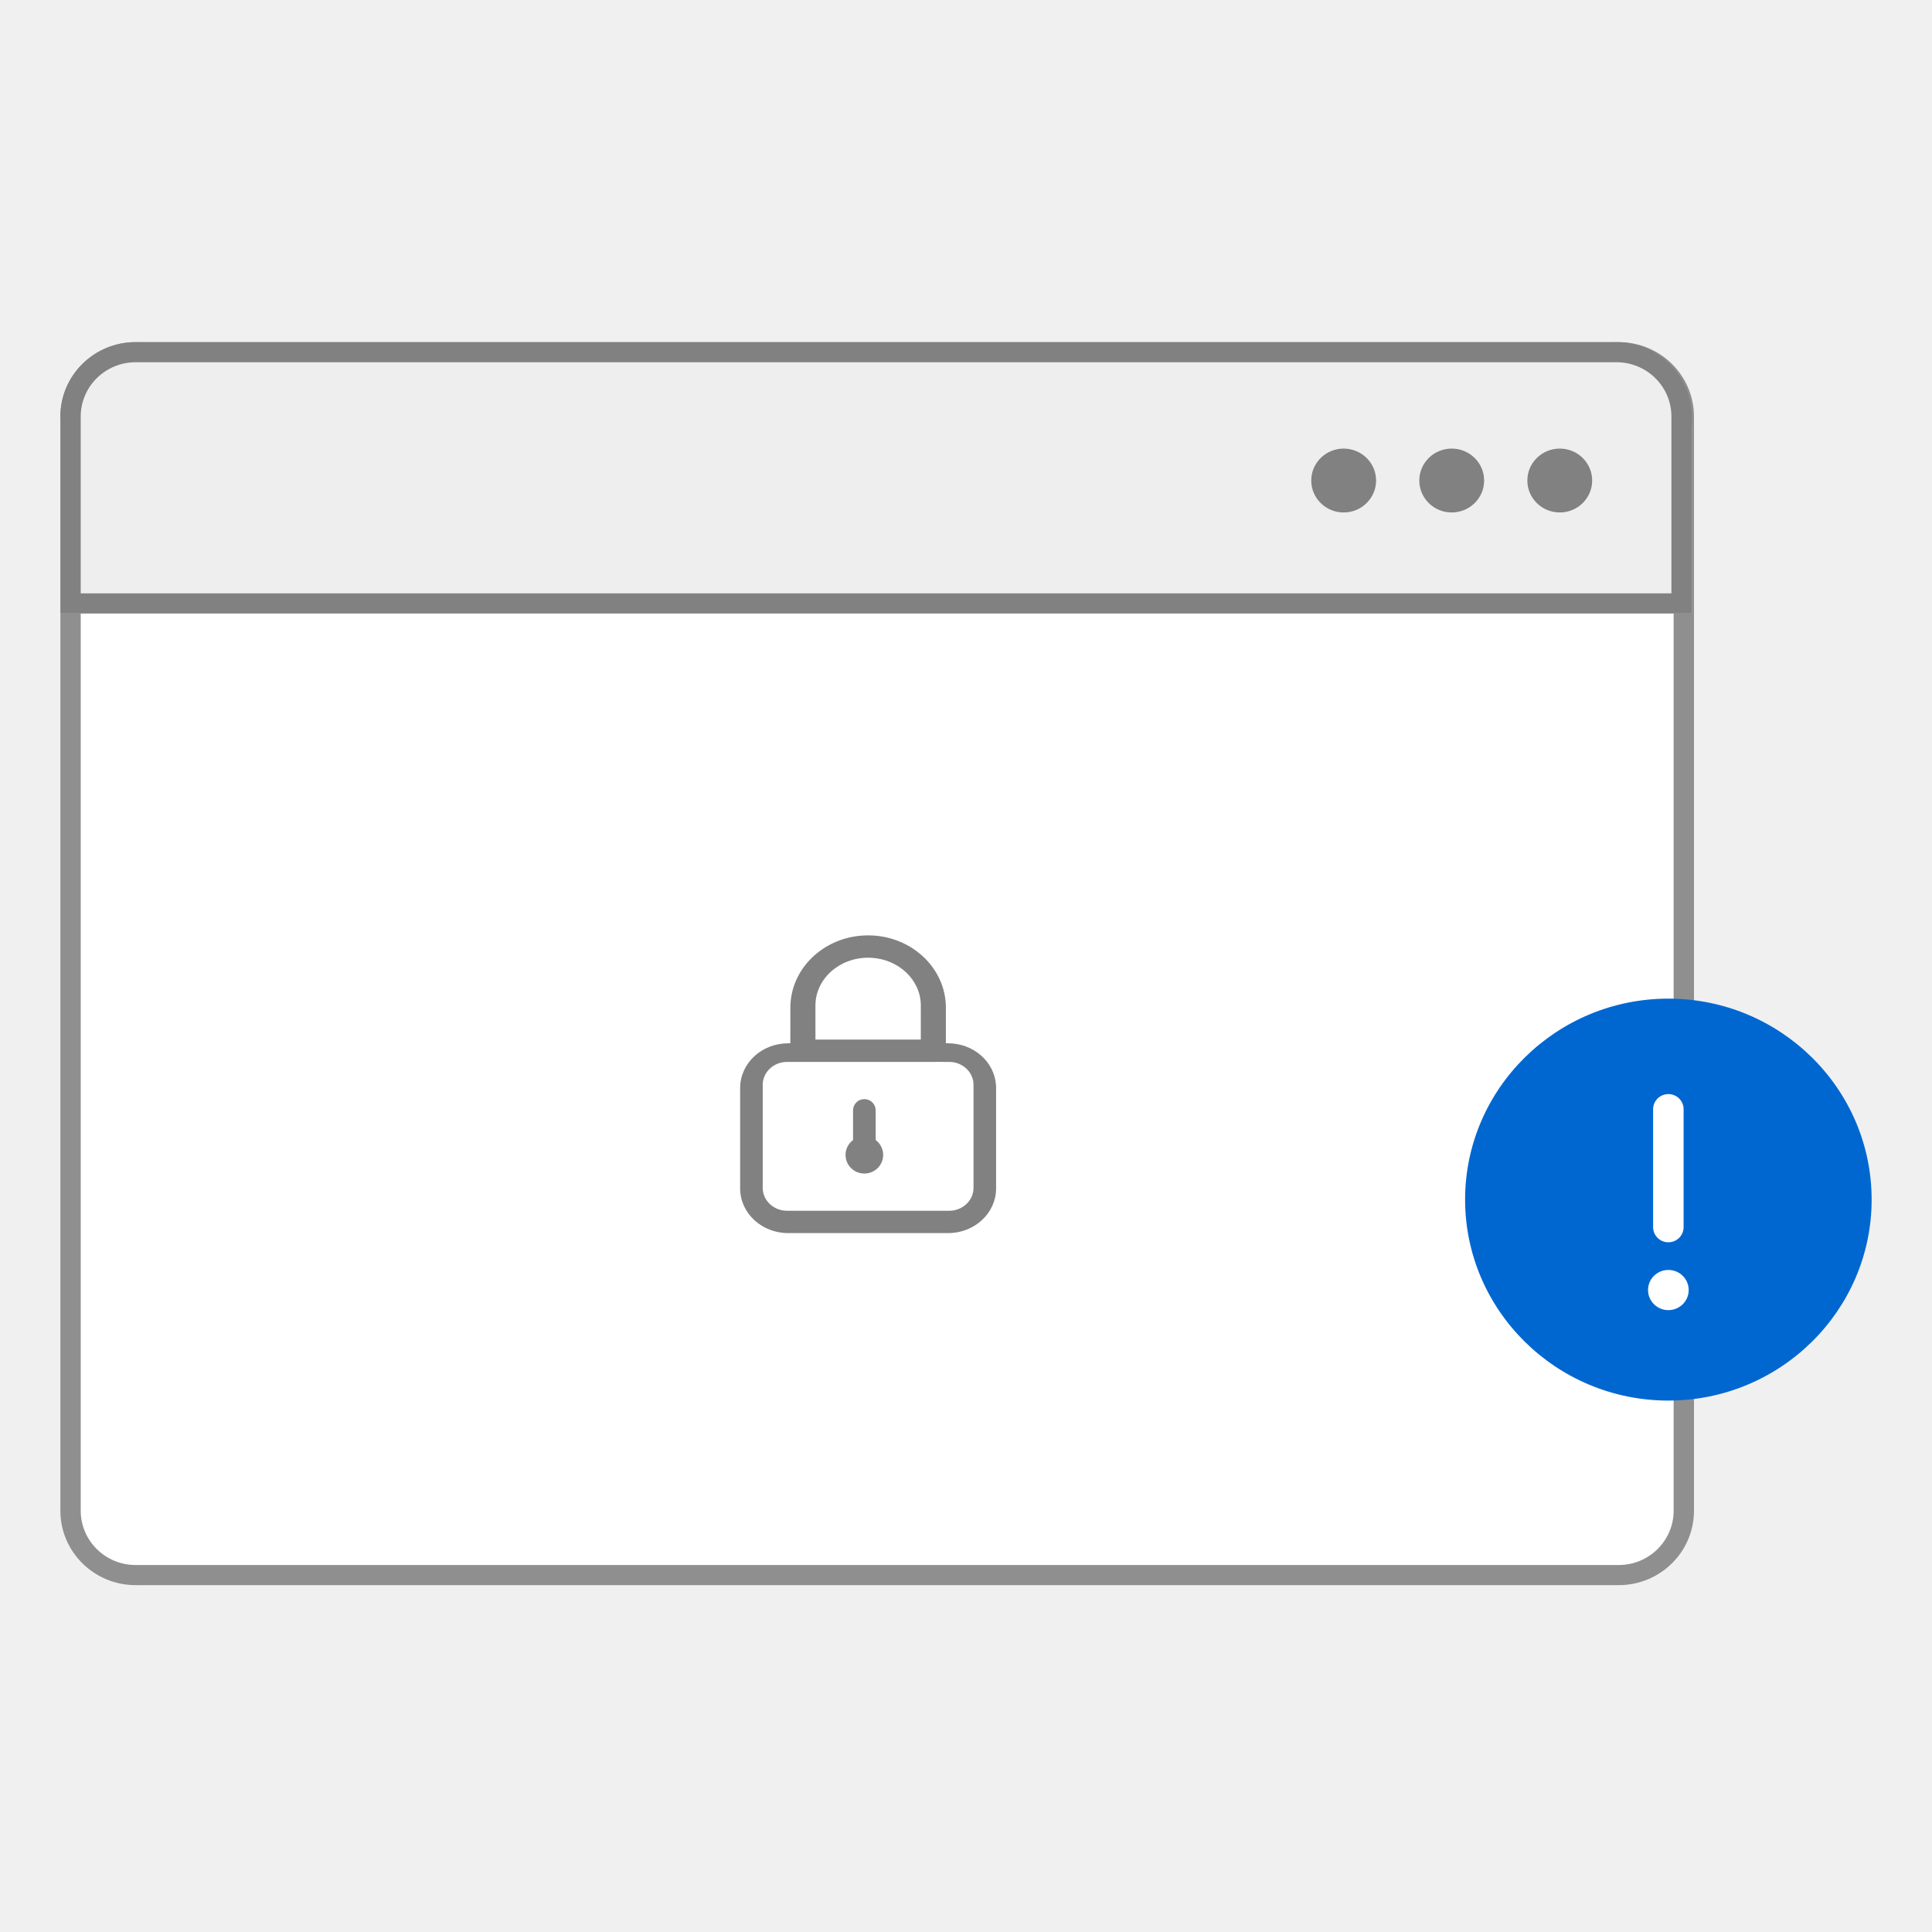
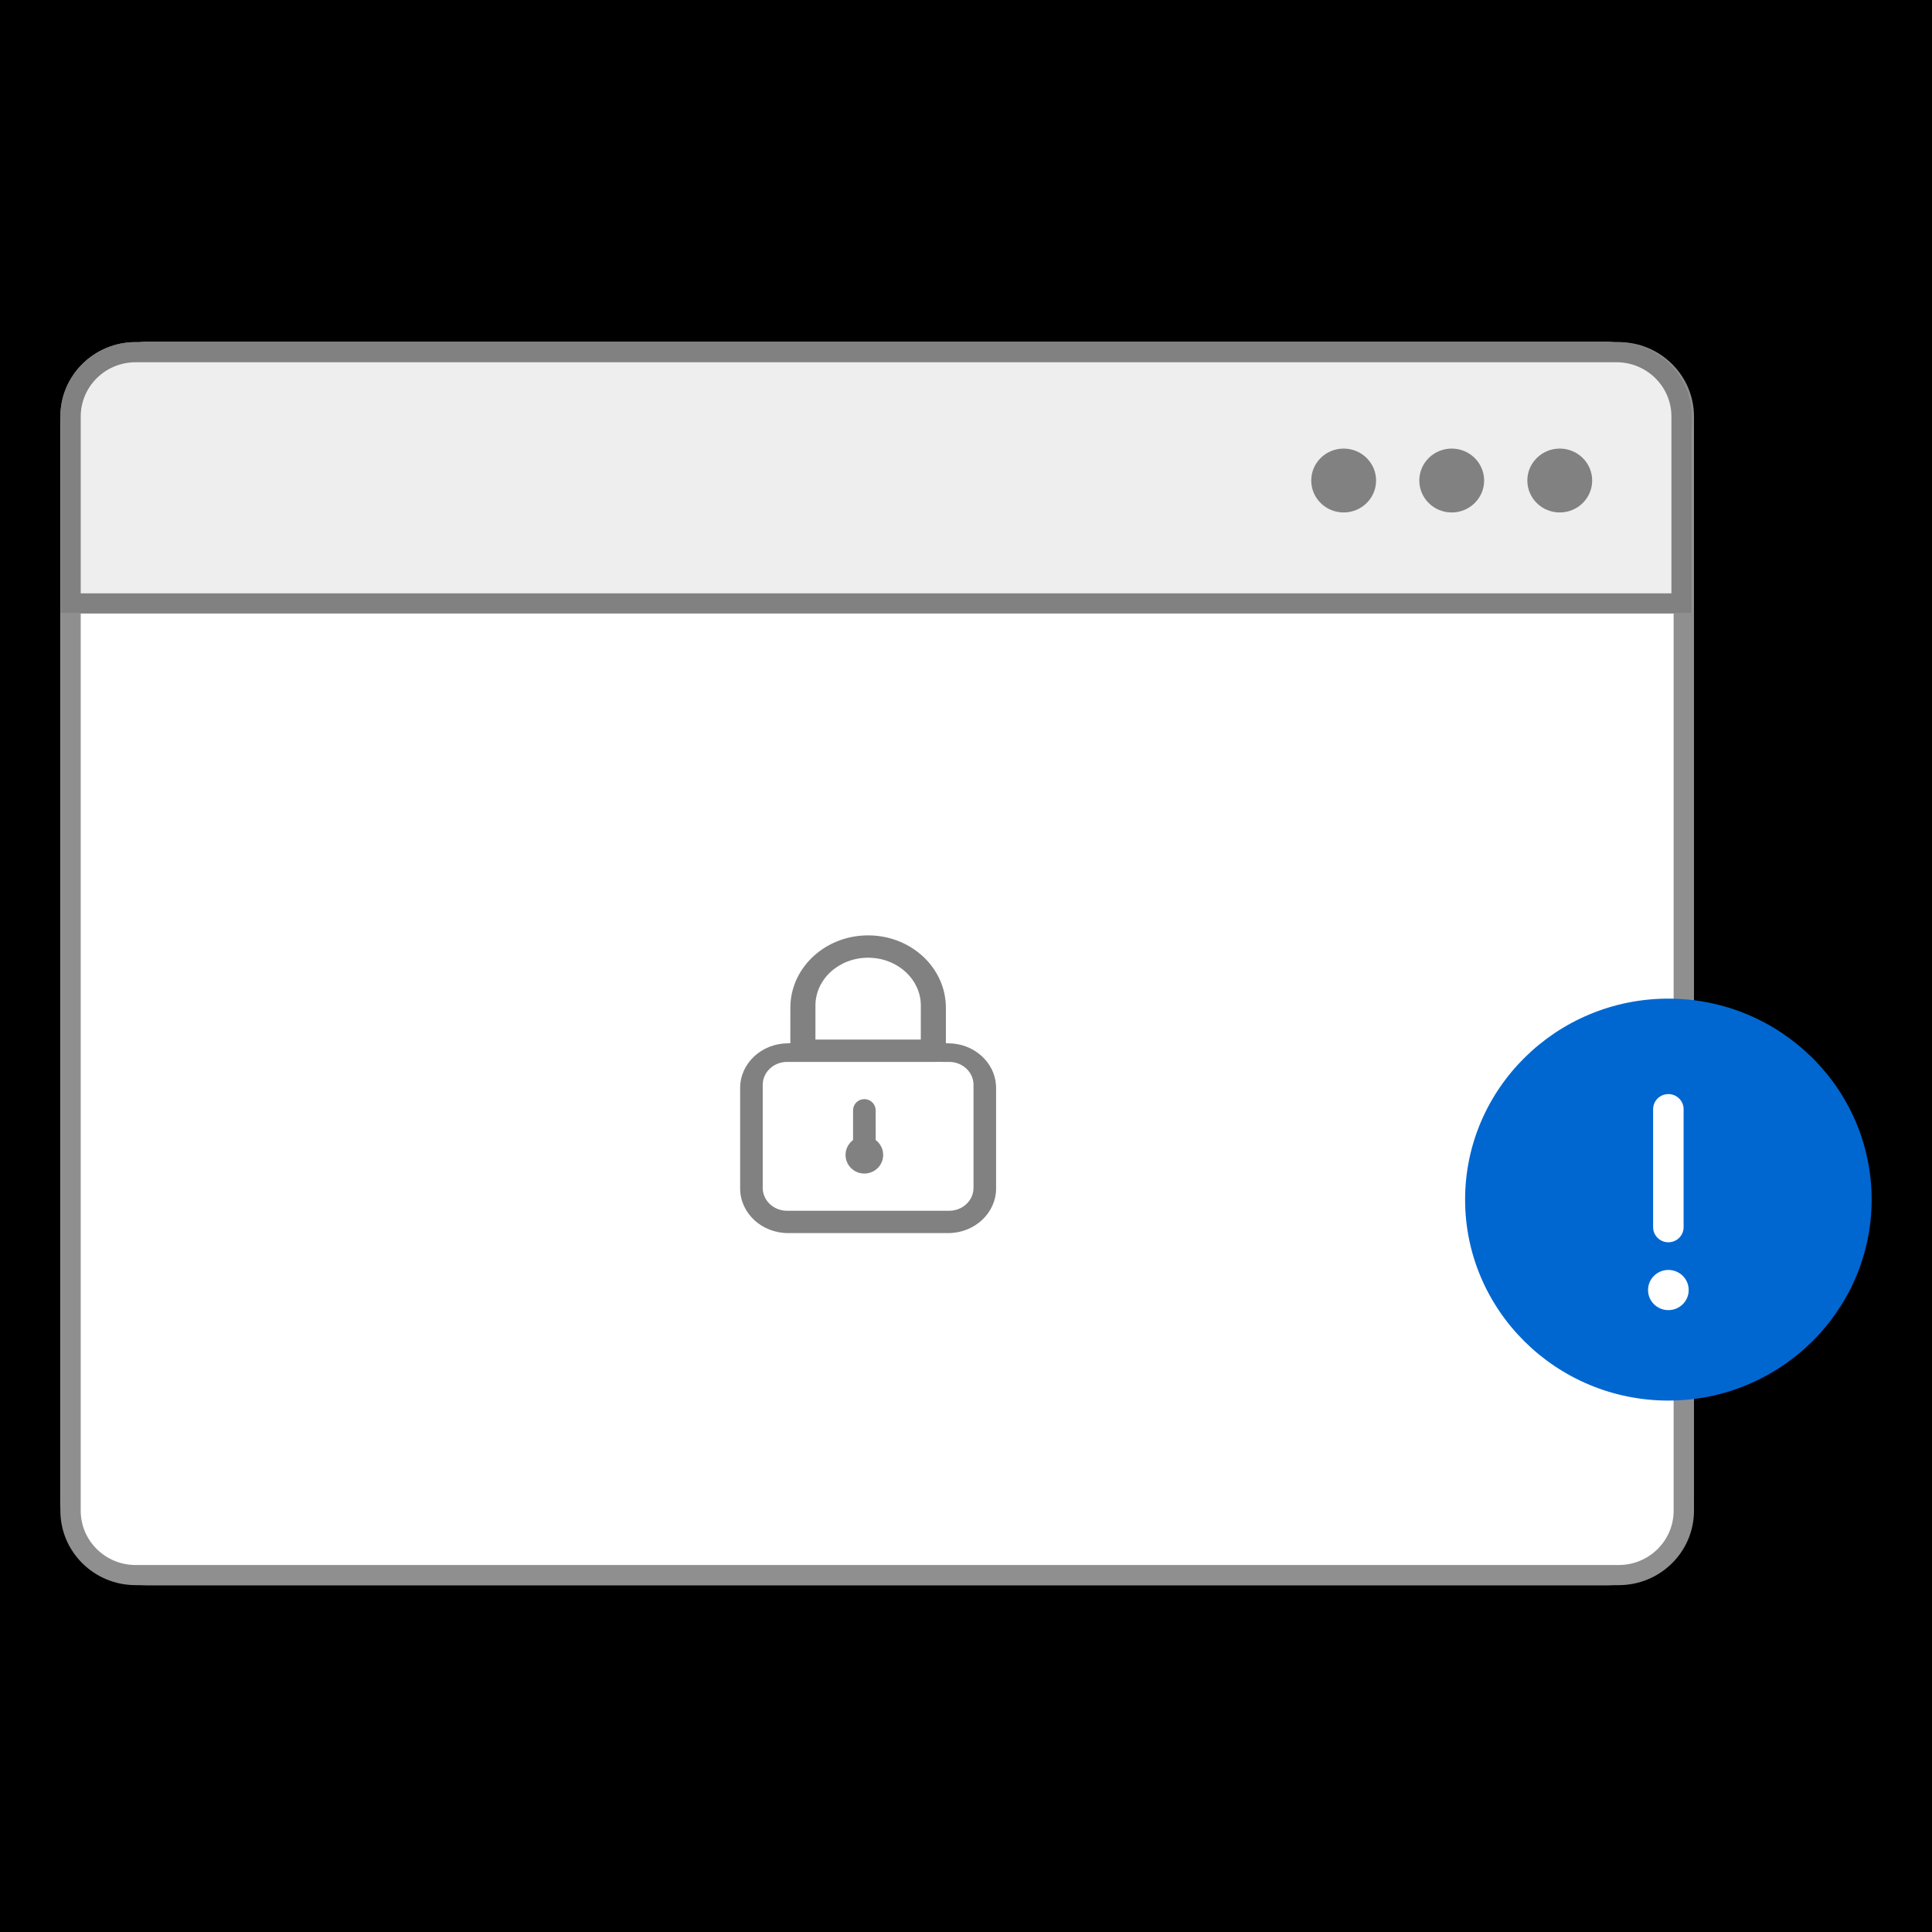
<svg xmlns="http://www.w3.org/2000/svg" viewBox="0 0 96 96" version="1.1">
-   <g id="缺省图" stroke="none" stroke-width="1" fill="none" fill-rule="evenodd">
+   <g id="缺省图" stroke="none" stroke-width="1" fill-rule="evenodd">
    <g transform="translate(-95, -711)" id="无访问权限">
      <g transform="translate(95, 711)">
        <rect id="矩形" x="0" y="0" width="96" height="96" />
        <g id="7" transform="translate(3, 17)">
          <g id="01小容器/01背景/窗口">
            <rect id="矩形" fill="#FFFFFF" x="0" y="0" width="81.173" height="61.765" rx="4.218" />
            <path d="M77.432,0 C79.498,0 81.173,1.656 81.173,3.698 L81.173,58.066 C81.173,60.109 79.498,61.765 77.432,61.765 L3.741,61.765 C1.675,61.765 0,60.109 0,58.066 L0,3.698 C0,1.656 1.675,0 3.741,0 L77.432,0 Z M77.432,1 L3.741,1 C2.233,1 1.011,2.208 1.011,3.698 L1.011,58.066 C1.011,59.557 2.233,60.765 3.741,60.765 L77.432,60.765 C78.94,60.765 80.162,59.557 80.162,58.066 L80.162,3.698 C80.162,2.208 78.94,1 77.432,1 Z" id="矩形" fill="#8F8F8F" fill-rule="nonzero" />
            <path d="M4.218,0 L76.845,0 C79.175,4.60249401e-16 81.063,1.888 81.063,4.218 L81.063,13.484 L81.063,13.484 L0,13.484 L0,4.218 C-2.85286012e-16,1.888 1.888,-4.60249401e-16 4.218,0 Z" id="矩形" fill="#EEEEEE" />
            <path d="M77.322,0 C79.388,0 81.063,1.656 81.063,3.698 L81.063,13.484 L0,13.484 L0,3.698 C0,1.656 1.675,0 3.741,0 L77.322,0 Z M77.322,1 L3.741,1 C2.233,1 1.011,2.208 1.011,3.698 L1.011,12.484 L80.052,12.484 L80.052,3.698 C80.052,2.244 78.889,1.059 77.432,1.002 L77.322,1 Z" id="矩形" fill="#818181" fill-rule="nonzero" />
            <path d="M74.504,8.464 C75.393,8.464 76.114,7.753 76.114,6.877 C76.114,6 75.393,5.29 74.504,5.29 C73.614,5.29 72.893,6 72.893,6.877 C72.893,7.753 73.614,8.464 74.504,8.464 Z M69.135,8.464 C70.024,8.464 70.746,7.753 70.746,6.877 C70.746,6 70.024,5.29 69.135,5.29 C68.245,5.29 67.524,6 67.524,6.877 C67.524,7.753 68.245,8.464 69.135,8.464 Z M63.766,8.464 C64.655,8.464 65.377,7.753 65.377,6.877 C65.377,6 64.655,5.29 63.766,5.29 C62.876,5.29 62.155,6 62.155,6.877 C62.155,7.753 62.876,8.464 63.766,8.464 Z" id="形状结合" fill="#818181" />
          </g>
          <g id="ic_tips_filled" transform="translate(69.80027, 32.62164)" fill-rule="nonzero">
            <path d="M10.1,0 C4.531,0 0,4.48 0,9.986 C0,15.492 4.531,19.972 10.1,19.972 C15.669,19.972 20.2,15.492 20.2,9.986 C20.2,4.48 15.669,0 10.1,0" id="Fill-1" fill="#0067D1" />
            <path d="M10.1,4.743 C10.518,4.743 10.857,5.079 10.857,5.492 L10.857,11.358 C10.857,11.771 10.518,12.107 10.1,12.107 C9.682,12.107 9.342,11.771 9.342,11.358 L9.342,5.492 C9.342,5.079 9.682,4.743 10.1,4.743" id="Fill-1-path" fill="#FFFFFF" />
            <path d="M10.1,15.478 C9.542,15.478 9.09,15.032 9.09,14.48 C9.09,13.927 9.542,13.481 10.1,13.481 C10.657,13.481 11.11,13.927 11.11,14.48 C11.11,15.032 10.657,15.478 10.1,15.478" id="Fill-1-path" fill="#FFFFFF" />
          </g>
          <g id="ic_locked_lined" transform="translate(33.77742, 29.47793)" fill="#818181" fill-rule="nonzero">
            <path d="M6.359,0 C8.493,0 10.223,1.61 10.223,3.596 L10.223,3.596 L10.223,5.362 L10.334,5.363 C11.603,5.363 12.642,6.287 12.714,7.451 L12.718,7.582 L12.718,12.575 C12.718,13.8 11.65,14.794 10.334,14.794 L10.334,14.794 L2.385,14.794 C1.068,14.794 0,13.8 0,12.575 L0,12.575 L0,7.582 C0,6.357 1.068,5.363 2.385,5.363 L2.385,5.363 L2.494,5.362 L2.495,3.596 C2.495,1.663 4.133,0.087 6.187,0.004 L6.359,0 Z M3.034,6.288 L2.331,6.288 C1.664,6.288 1.122,6.798 1.122,7.426 L1.122,7.426 L1.122,12.546 C1.122,13.175 1.663,13.684 2.331,13.684 L2.331,13.684 L10.388,13.684 C11.055,13.684 11.596,13.175 11.596,12.546 L11.596,12.546 L11.596,7.426 C11.596,6.798 11.055,6.288 10.388,6.288 L10.388,6.288 L9.683,6.287 L9.672,6.288 L3.046,6.288 C3.042,6.288 3.038,6.288 3.034,6.288 Z M6.172,8.137 C6.456,8.137 6.691,8.346 6.728,8.617 L6.733,8.692 L6.735,10.17 C6.961,10.339 7.107,10.608 7.107,10.91 C7.107,11.421 6.688,11.835 6.172,11.835 C5.656,11.835 5.237,11.421 5.237,10.91 C5.237,10.607 5.384,10.339 5.61,10.17 L5.611,8.692 C5.611,8.385 5.862,8.137 6.172,8.137 Z M6.36,1.11 C4.913,1.11 3.741,2.174 3.741,3.488 L3.741,3.488 L3.741,5.178 L8.977,5.178 L8.978,3.488 C8.978,2.218 7.882,1.181 6.503,1.113 L6.503,1.113 L6.36,1.11 Z" id="形状结合" />
          </g>
        </g>
      </g>
    </g>
  </g>
</svg>
